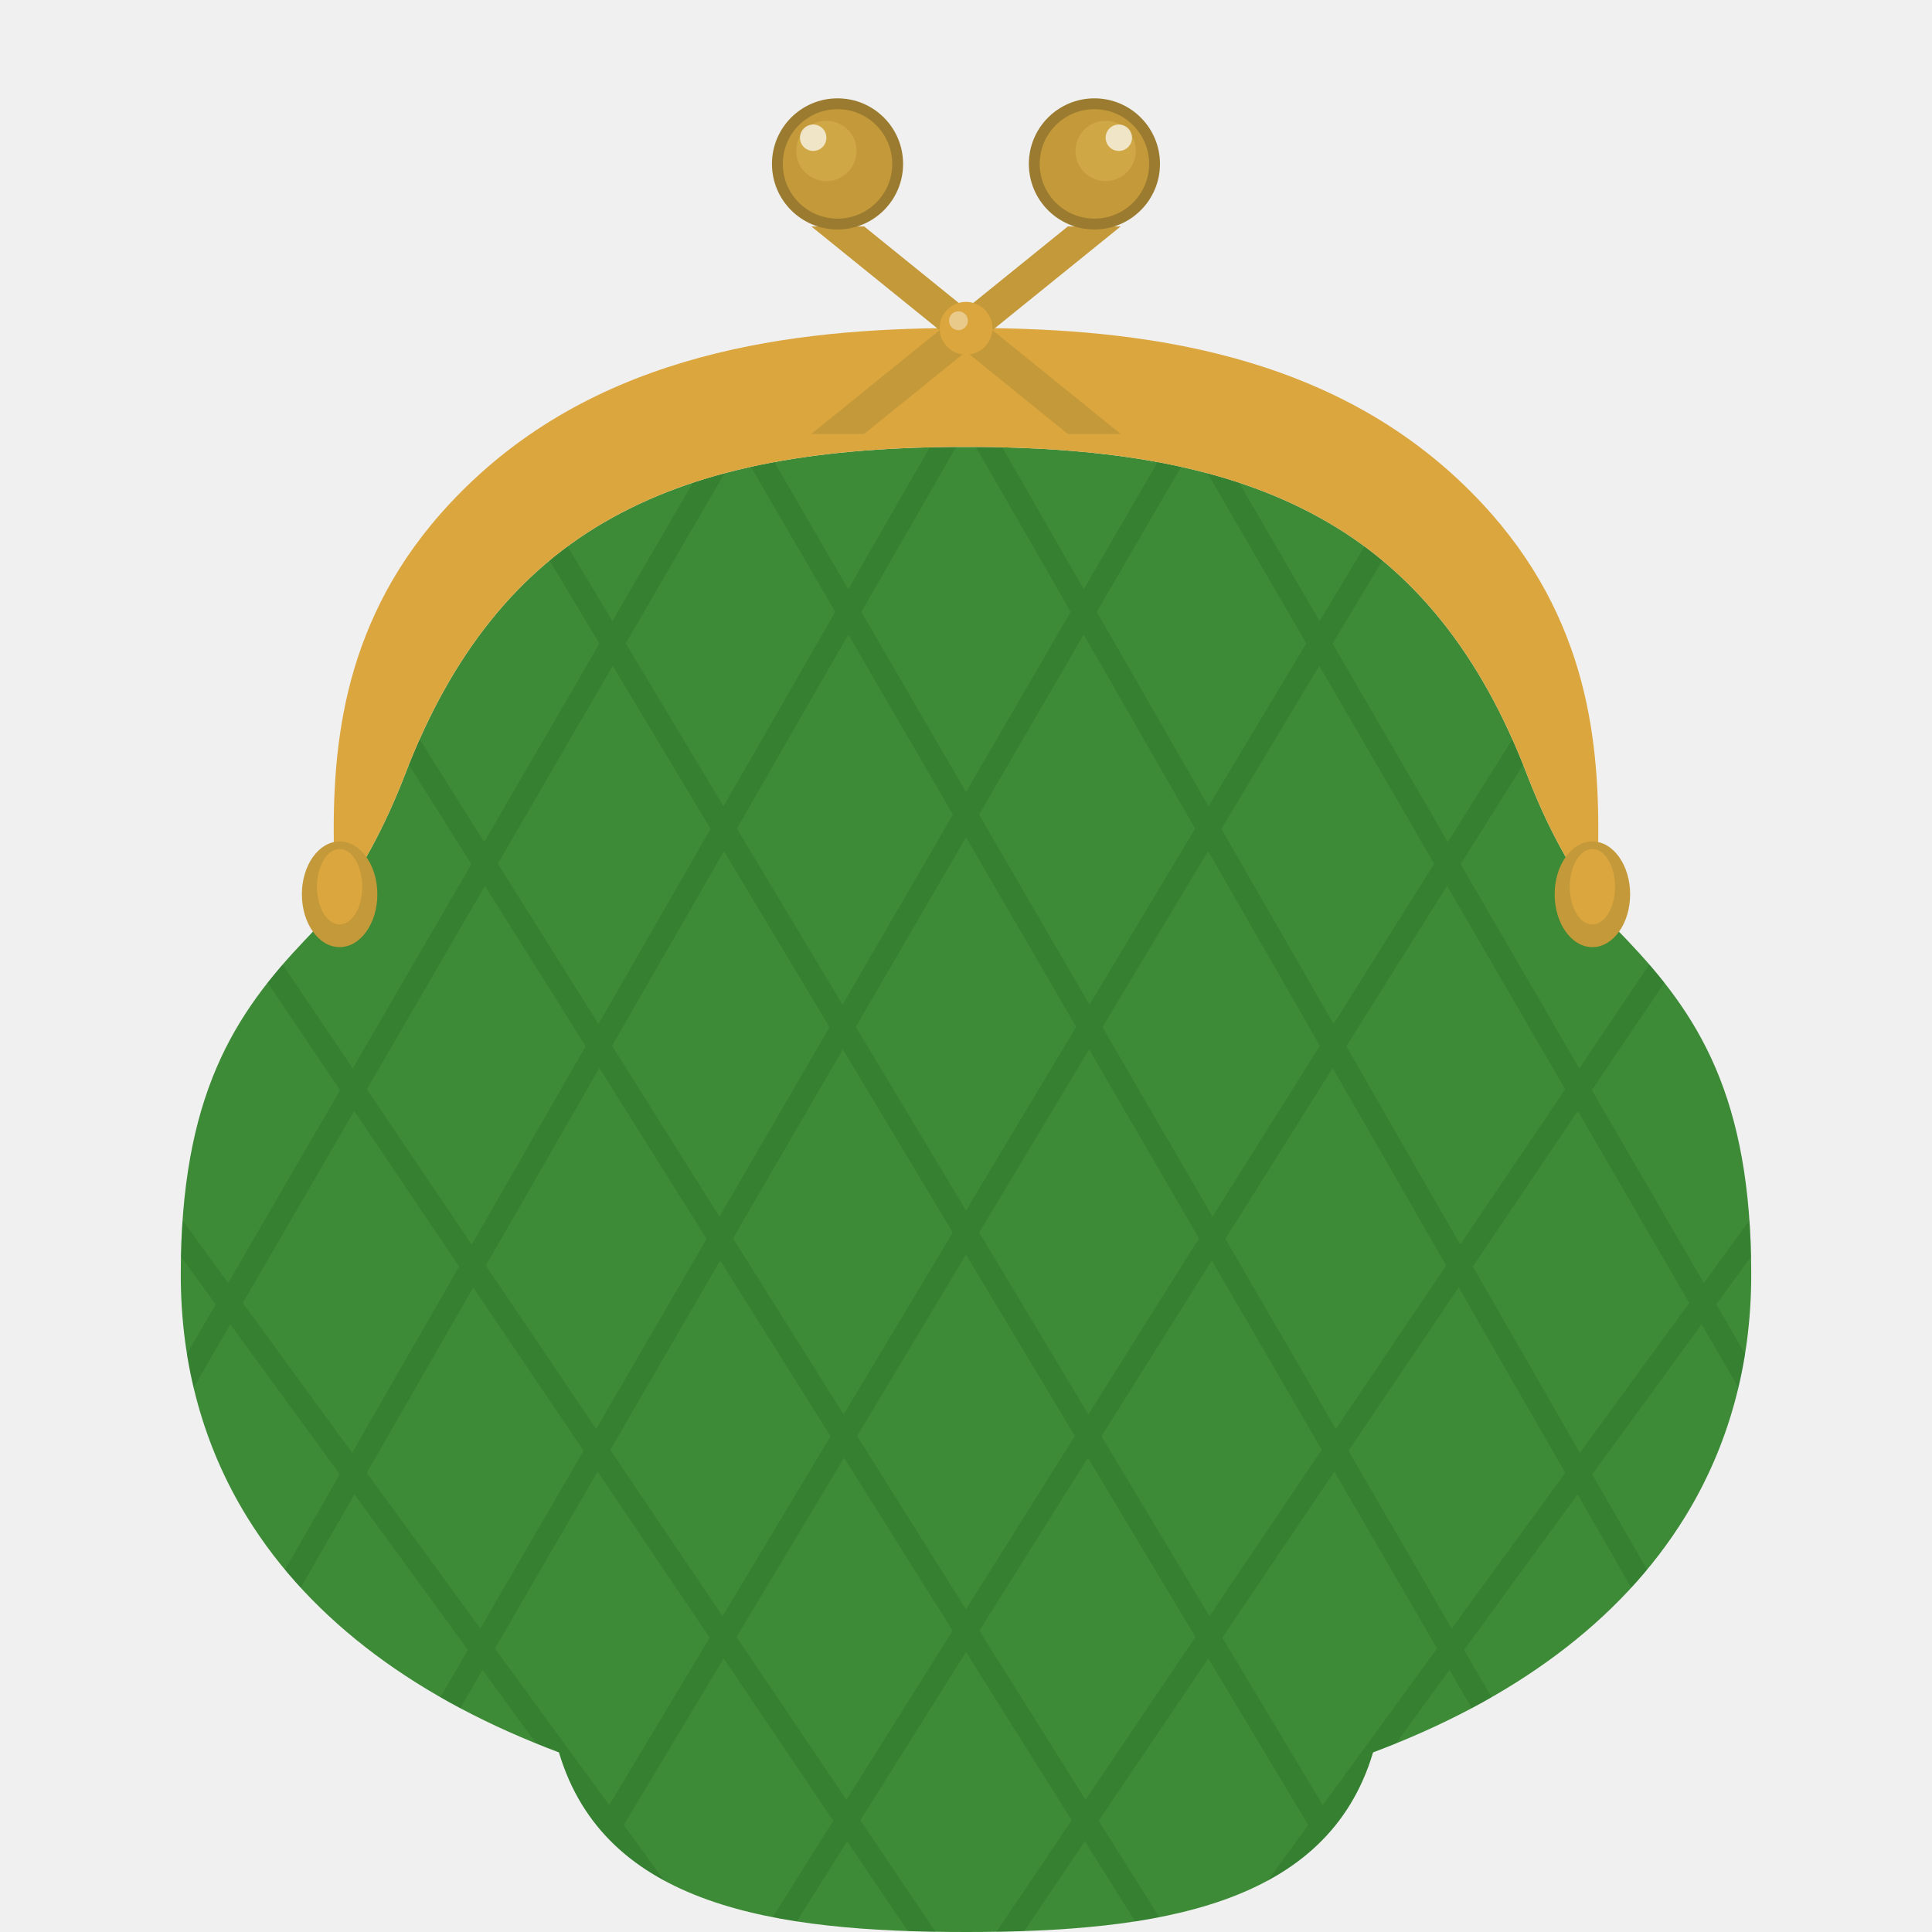
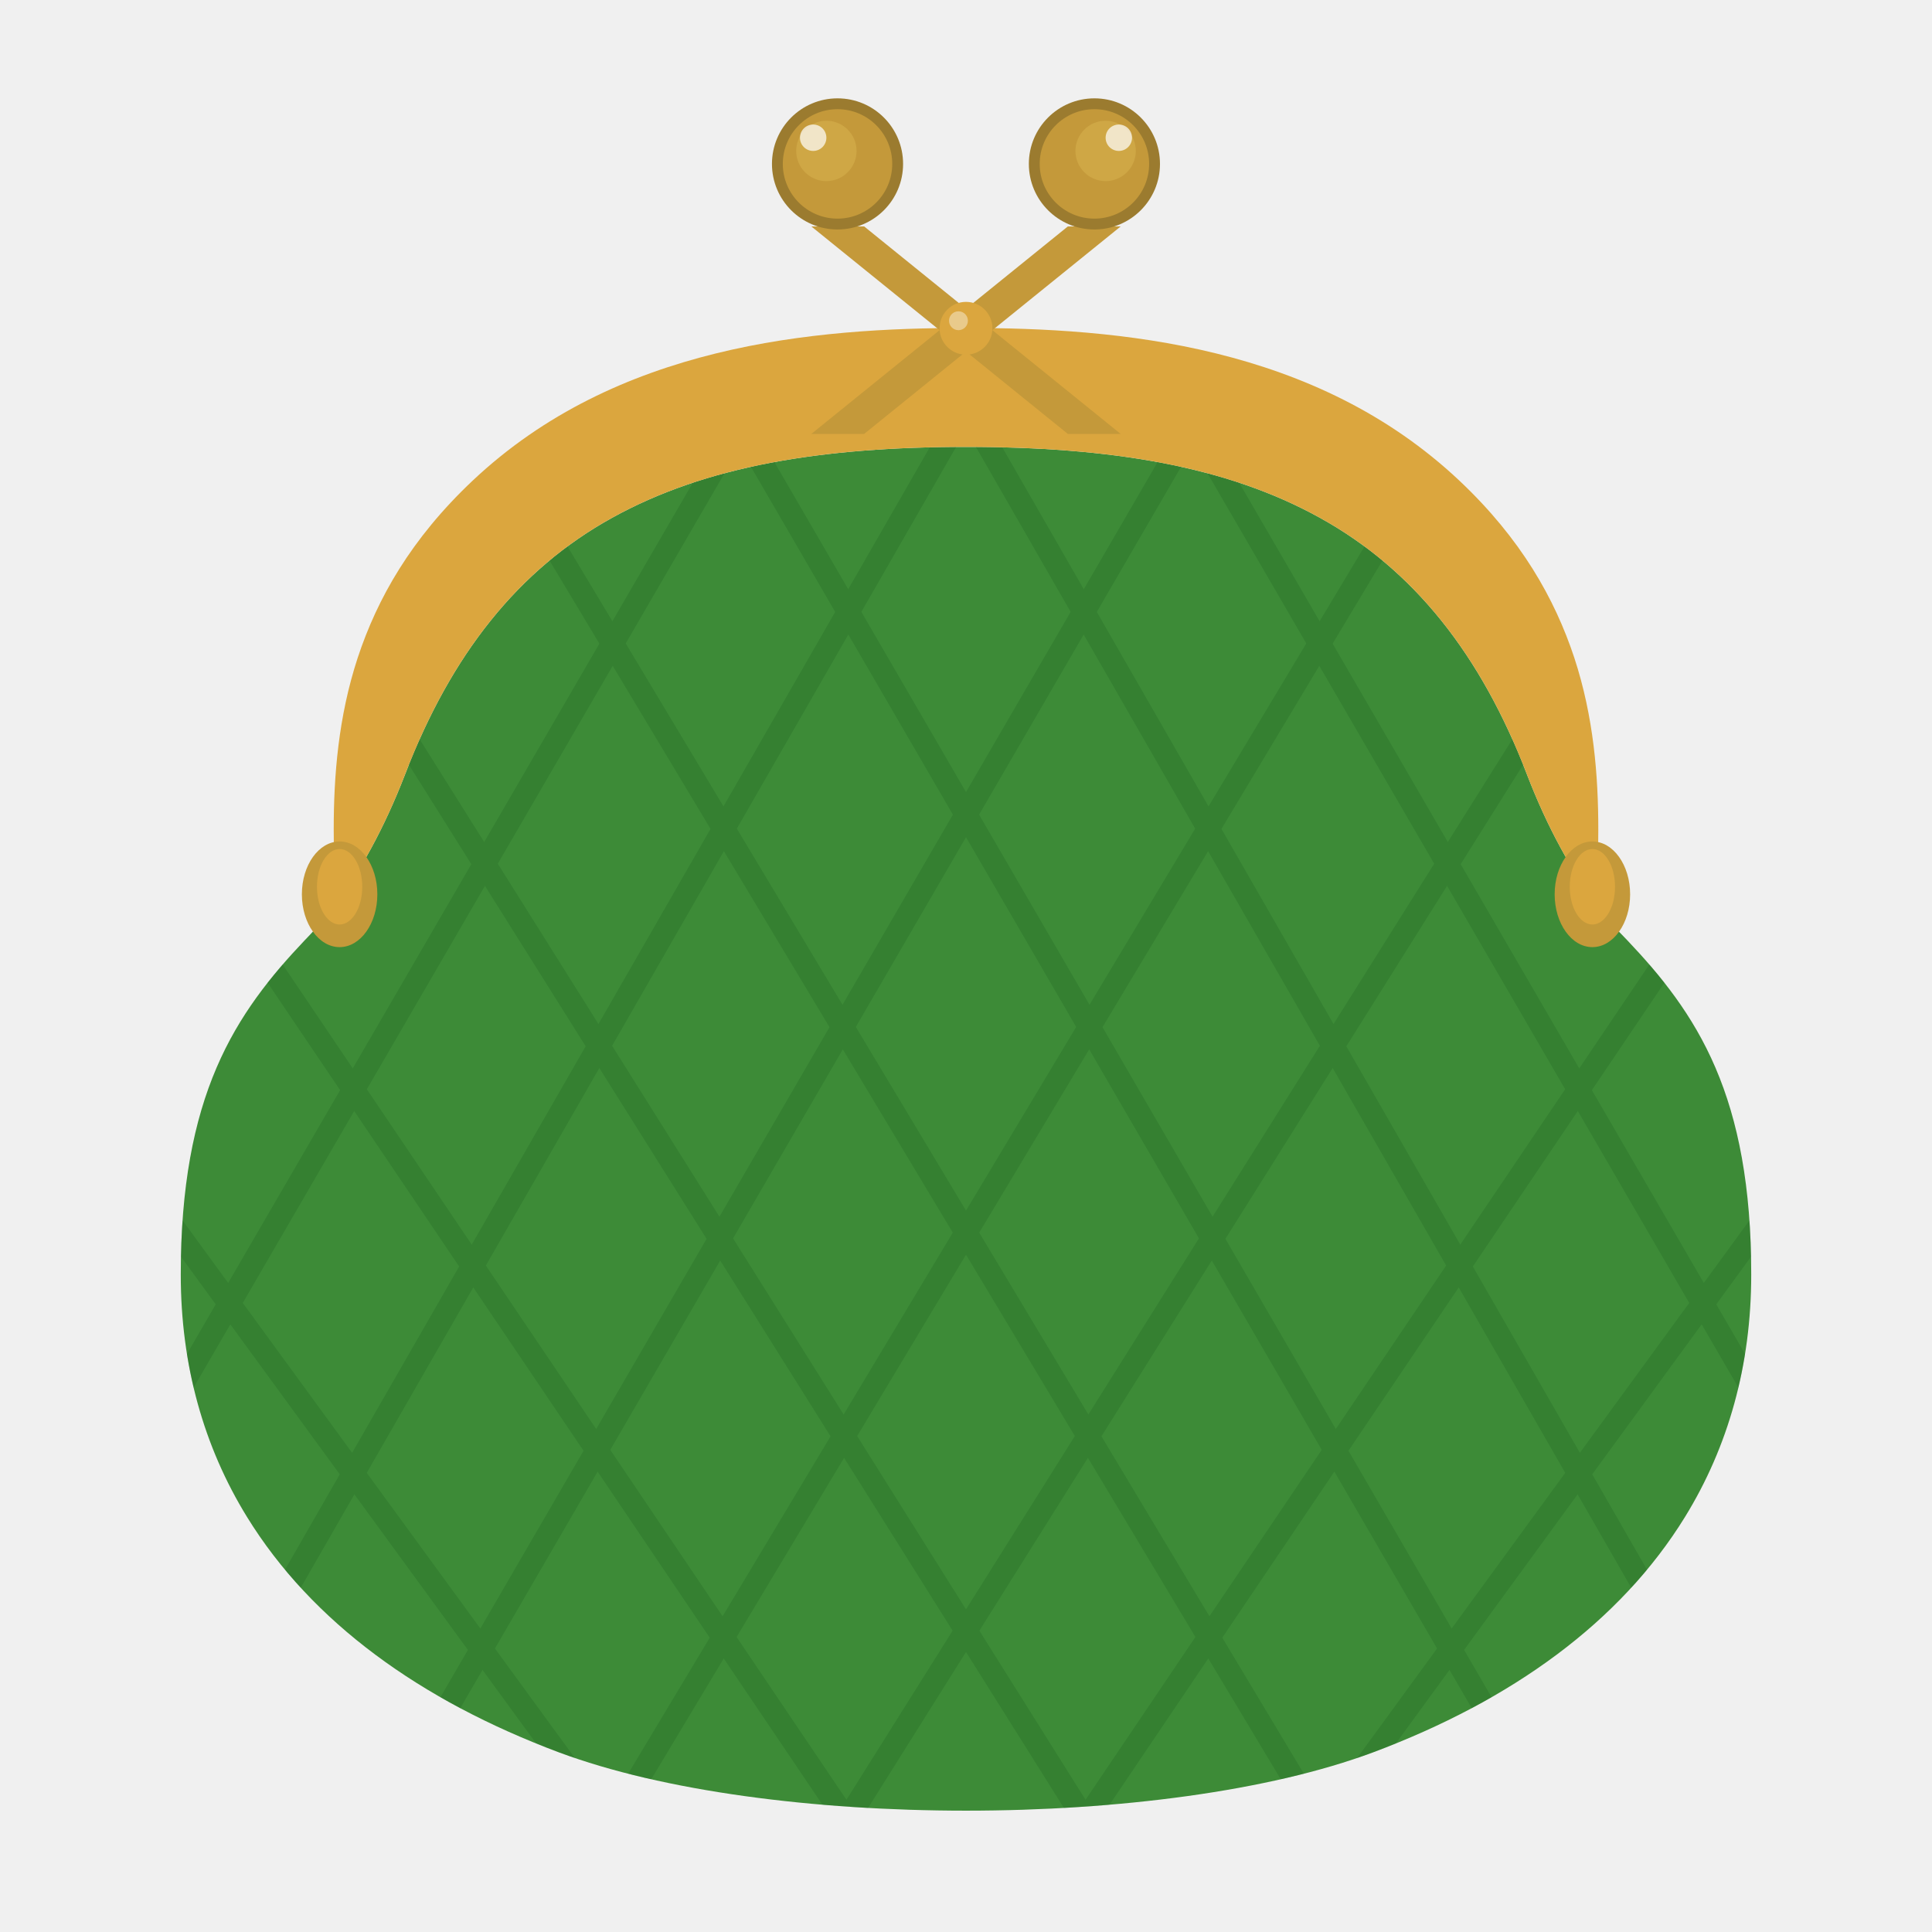
<svg xmlns="http://www.w3.org/2000/svg" version="1.1" x="0px" y="0px" width="512px" height="512px" viewBox="0 0 512 512" xml:space="preserve">
  <defs>
    <clipPath id="quiltClip">
-       <path d="M423.063,239.844    c-6.563-9.188-12.828-20.125-18.375-34.531    c-12.219-31.875-30.078-54.375-54.906-68.094    c-24.797-13.75-55.578-18.781-93.781-18.781    s-68.969,5.031-93.781,18.781    c-24.828,13.719-42.688,36.219-54.906,68.094    c-5.563,14.375-11.813,25.375-18.375,34.594    C83.939,245.907 82.845,247.001 80.689,249.251    C71.876,258.548 63.408,268.892 57.392,282.939    C51.361,297.002 47.892,314.423 47.908,337.783    C47.892,361.752 54.002,383.408 65.455,402.002    C82.643,429.908 111.408,450.658 148.127,464.393    C160.266,505.109 205.234,512 256,512    C306.766,512.000 351.734,505.109 363.873,464.393    C400.592,450.658 429.357,429.908 446.545,402.002    C457.998,383.408 464.108,361.752 464.092,337.783    C464.108,314.423 460.639,297.002 454.608,282.939    C448.592,268.892 440.124,258.548 431.311,249.251    C430.233,248.126 429.155,247.001 428.061,245.907    C426.061,242.907 423.061,239.907 423.063,239.844z" />
+       <path d="M423.063,239.844    c-6.563-9.188-12.828-20.125-18.375-34.531    c-12.219-31.875-30.078-54.375-54.906-68.094    c-24.797-13.75-55.578-18.781-93.781-18.781    s-68.969,5.031-93.781,18.781    c-24.828,13.719-42.688,36.219-54.906,68.094    c-5.563,14.375-11.813,25.375-18.375,34.594    C83.939,245.907 82.845,247.001 80.689,249.251    C71.876,258.548 63.408,268.892 57.392,282.939    C51.361,297.002 47.892,314.423 47.908,337.783    C47.892,361.752 54.002,383.408 65.455,402.002    C82.643,429.908 111.408,450.658 148.127,464.393    C203.206,484.995 308.794,484.995 363.873,464.393    C400.592,450.658 429.357,429.908 446.545,402.002    C457.998,383.408 464.108,361.752 464.092,337.783    C464.108,314.423 460.639,297.002 454.608,282.939    C448.592,268.892 440.124,258.548 431.311,249.251    C430.233,248.126 429.155,247.001 428.061,245.907    C426.061,242.907 423.061,239.907 423.063,239.844z" />
    </clipPath>
  </defs>
-   <path fill="#3D8B37" d="M423.063,239.844  c-6.563-9.188-12.828-20.125-18.375-34.531  c-12.219-31.875-30.078-54.375-54.906-68.094  c-24.797-13.75-55.578-18.781-93.781-18.781  s-68.969,5.031-93.781,18.781  c-24.828,13.719-42.688,36.219-54.906,68.094  c-5.563,14.375-11.813,25.375-18.375,34.594  C83.939,245.907 82.845,247.001 80.689,249.251  C71.876,258.548 63.408,268.892 57.392,282.939  C51.361,297.002 47.892,314.423 47.908,337.783  C47.892,361.752 54.002,383.408 65.455,402.002  C82.643,429.908 111.408,450.658 148.127,464.393  C160.266,505.109 205.234,512 256,512  C306.766,512.000 351.734,505.109 363.873,464.393  C400.592,450.658 429.357,429.908 446.545,402.002  C457.998,383.408 464.108,361.752 464.092,337.783  C464.108,314.423 460.639,297.002 454.608,282.939  C448.592,268.892 440.124,258.548 431.311,249.251  C430.233,248.126 429.155,247.001 428.061,245.907  C426.061,242.907 423.061,239.907 423.063,239.844z" />
+   <path fill="#3D8B37" d="M423.063,239.844  c-6.563-9.188-12.828-20.125-18.375-34.531  c-12.219-31.875-30.078-54.375-54.906-68.094  c-24.797-13.75-55.578-18.781-93.781-18.781  s-68.969,5.031-93.781,18.781  c-24.828,13.719-42.688,36.219-54.906,68.094  c-5.563,14.375-11.813,25.375-18.375,34.594  C83.939,245.907 82.845,247.001 80.689,249.251  C71.876,258.548 63.408,268.892 57.392,282.939  C51.361,297.002 47.892,314.423 47.908,337.783  C47.892,361.752 54.002,383.408 65.455,402.002  C82.643,429.908 111.408,450.658 148.127,464.393  C203.206,484.995 308.794,484.995 363.873,464.393  C400.592,450.658 429.357,429.908 446.545,402.002  C457.998,383.408 464.108,361.752 464.092,337.783  C464.108,314.423 460.639,297.002 454.608,282.939  C448.592,268.892 440.124,258.548 431.311,249.251  C430.233,248.126 429.155,247.001 428.061,245.907  C426.061,242.907 423.061,239.907 423.063,239.844z" />
  <g clip-path="url(#quiltClip)" opacity="0.25">
    <line x1="-60" y1="180" x2="210" y2="550" stroke="#1A5E1F" stroke-width="6" />
    <line x1="0" y1="150" x2="270" y2="550" stroke="#1A5E1F" stroke-width="6" />
    <line x1="60" y1="120" x2="330" y2="550" stroke="#1A5E1F" stroke-width="6" />
    <line x1="120" y1="100" x2="390" y2="550" stroke="#1A5E1F" stroke-width="6" />
    <line x1="180" y1="85" x2="450" y2="550" stroke="#1A5E1F" stroke-width="6" />
    <line x1="240" y1="80" x2="510" y2="550" stroke="#1A5E1F" stroke-width="6" />
    <line x1="300" y1="85" x2="570" y2="550" stroke="#1A5E1F" stroke-width="6" />
    <line x1="360" y1="100" x2="630" y2="550" stroke="#1A5E1F" stroke-width="6" />
    <line x1="420" y1="120" x2="690" y2="550" stroke="#1A5E1F" stroke-width="6" />
    <line x1="480" y1="150" x2="750" y2="550" stroke="#1A5E1F" stroke-width="6" />
    <line x1="540" y1="180" x2="810" y2="550" stroke="#1A5E1F" stroke-width="6" />
    <line x1="572" y1="180" x2="302" y2="550" stroke="#1A5E1F" stroke-width="6" />
    <line x1="512" y1="150" x2="242" y2="550" stroke="#1A5E1F" stroke-width="6" />
    <line x1="452" y1="120" x2="182" y2="550" stroke="#1A5E1F" stroke-width="6" />
    <line x1="392" y1="100" x2="122" y2="550" stroke="#1A5E1F" stroke-width="6" />
    <line x1="332" y1="85" x2="62" y2="550" stroke="#1A5E1F" stroke-width="6" />
    <line x1="272" y1="80" x2="2" y2="550" stroke="#1A5E1F" stroke-width="6" />
    <line x1="212" y1="85" x2="-58" y2="550" stroke="#1A5E1F" stroke-width="6" />
    <line x1="152" y1="100" x2="-118" y2="550" stroke="#1A5E1F" stroke-width="6" />
    <line x1="92" y1="120" x2="-178" y2="550" stroke="#1A5E1F" stroke-width="6" />
    <line x1="32" y1="150" x2="-238" y2="550" stroke="#1A5E1F" stroke-width="6" />
    <line x1="-28" y1="180" x2="-298" y2="550" stroke="#1A5E1F" stroke-width="6" />
  </g>
  <path fill="#DBA63E" d="M423.063,239.844  c-6.563-9.188-12.828-20.125-18.375-34.531  c-12.219-31.875-30.078-54.375-54.906-68.094  c-24.797-13.75-55.578-18.781-93.781-18.781  s-68.969,5.031-93.781,18.781  c-24.828,13.719-42.688,36.219-54.906,68.094  c-5.563,14.375-11.813,25.375-18.375,34.594  c-0.25-6.344-0.516-12.938-0.5-20.063  c0-14.281,1.219-29.875,6.359-45.531  c5.172-15.672,14.109-31.516,30.422-46.906  c19.094-18,41.531-28.078,64.516-33.75  c22.953-5.656,46.281-6.75,66.266-6.75  c20,0,43.313,1.094,66.266,6.75  c22.984,5.672,45.406,15.75,64.516,33.75  c16.313,15.391,25.234,31.234,30.422,46.906  c5.141,15.656,6.359,31.234,6.359,45.531  C423.578,226.938,423.313,233.531,423.063,239.844z" />
  <path fill="#C4993A" d="M283,60 L297,60 L229,115 L215,115 Z" />
  <path fill="#C4993A" d="M215,60 L229,60 L297,115 L283,115 Z" />
  <circle fill="#DBA63E" cx="256" cy="87" r="7" />
  <circle fill="#FFFFFF" cx="254" cy="85" r="2.5" opacity="0.4" />
  <ellipse fill="#C4993A" cx="90" cy="237" rx="10" ry="14" />
  <ellipse fill="#DBA63E" cx="90" cy="235" rx="6" ry="10" />
  <ellipse fill="#C4993A" cx="422" cy="237" rx="10" ry="14" />
  <ellipse fill="#DBA63E" cx="422" cy="235" rx="6" ry="10" />
  <circle fill="#9B7B2F" cx="221.953" cy="43.438" r="17.375" />
  <circle fill="#C4993A" cx="221.953" cy="43.438" r="14.5" />
  <circle fill="#DEBB55" cx="219" cy="40" r="8" opacity="0.4" />
  <circle fill="#FFFFFF" cx="215.5" cy="36.5" r="3.5" opacity="0.7" />
  <circle fill="#9B7B2F" cx="290.031" cy="43.438" r="17.375" />
  <circle fill="#C4993A" cx="290.031" cy="43.438" r="14.5" />
  <circle fill="#DEBB55" cx="293" cy="40" r="8" opacity="0.4" />
  <circle fill="#FFFFFF" cx="296.5" cy="36.5" r="3.5" opacity="0.7" />
</svg>
